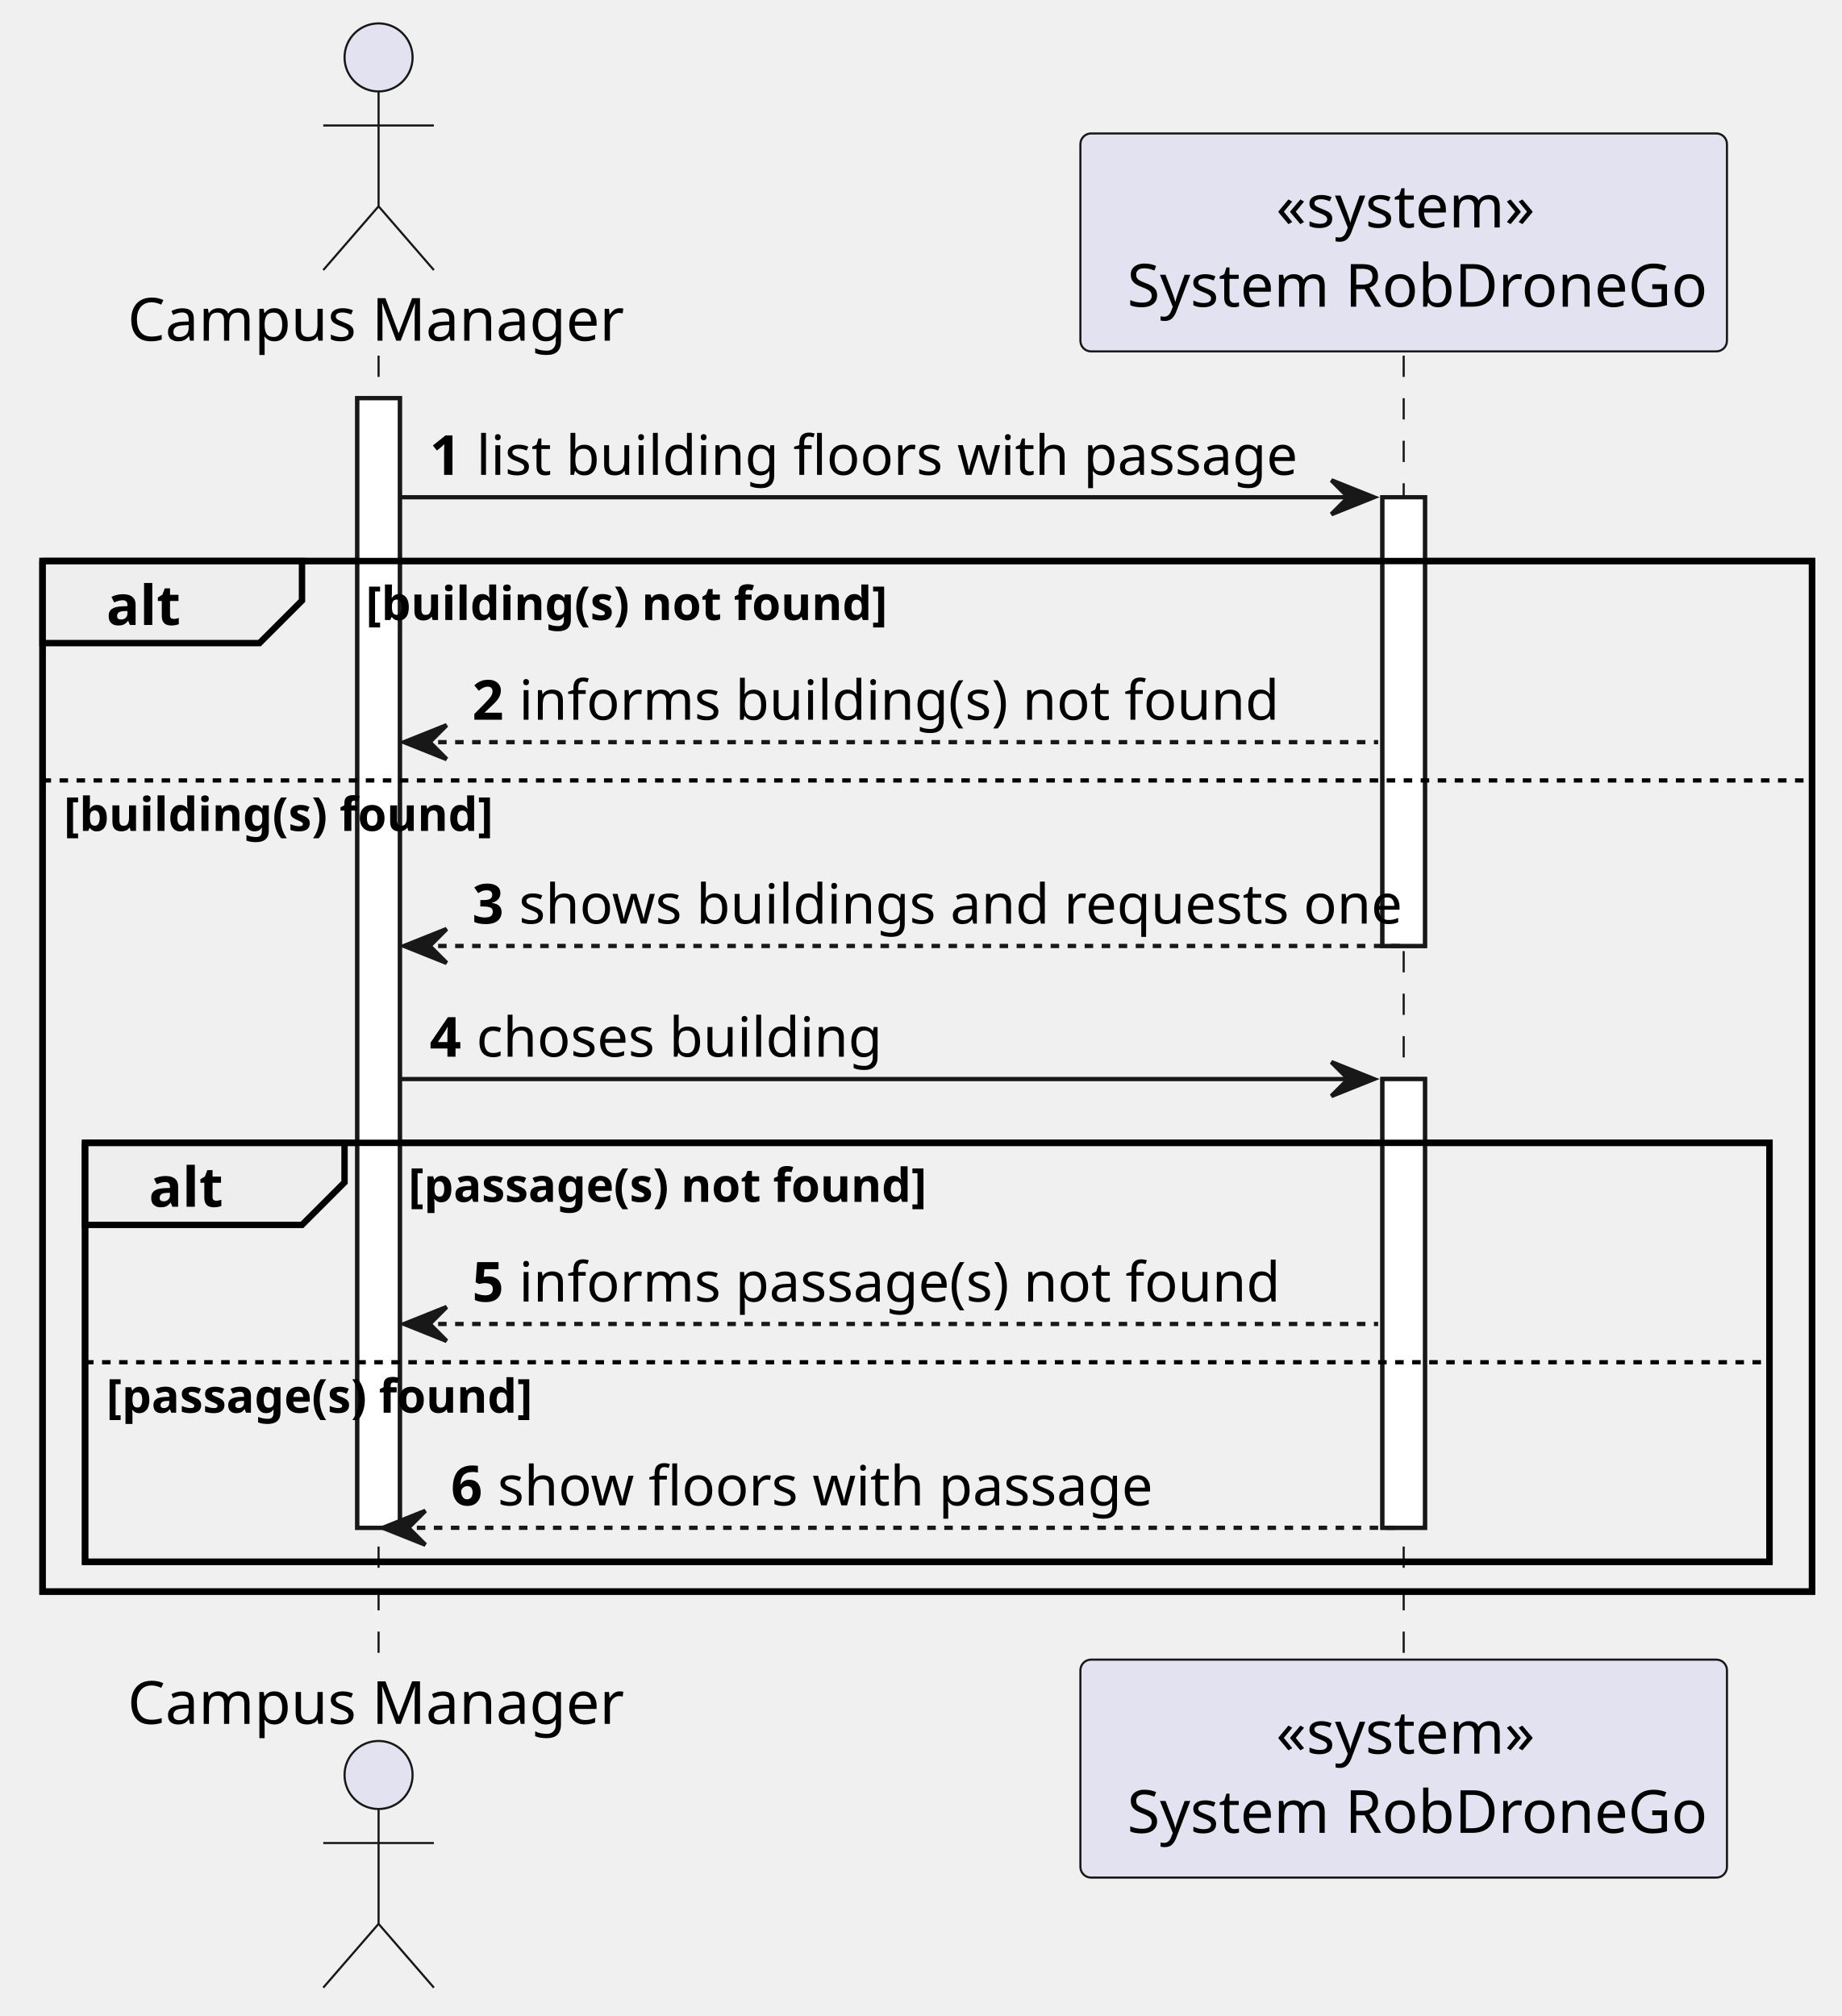
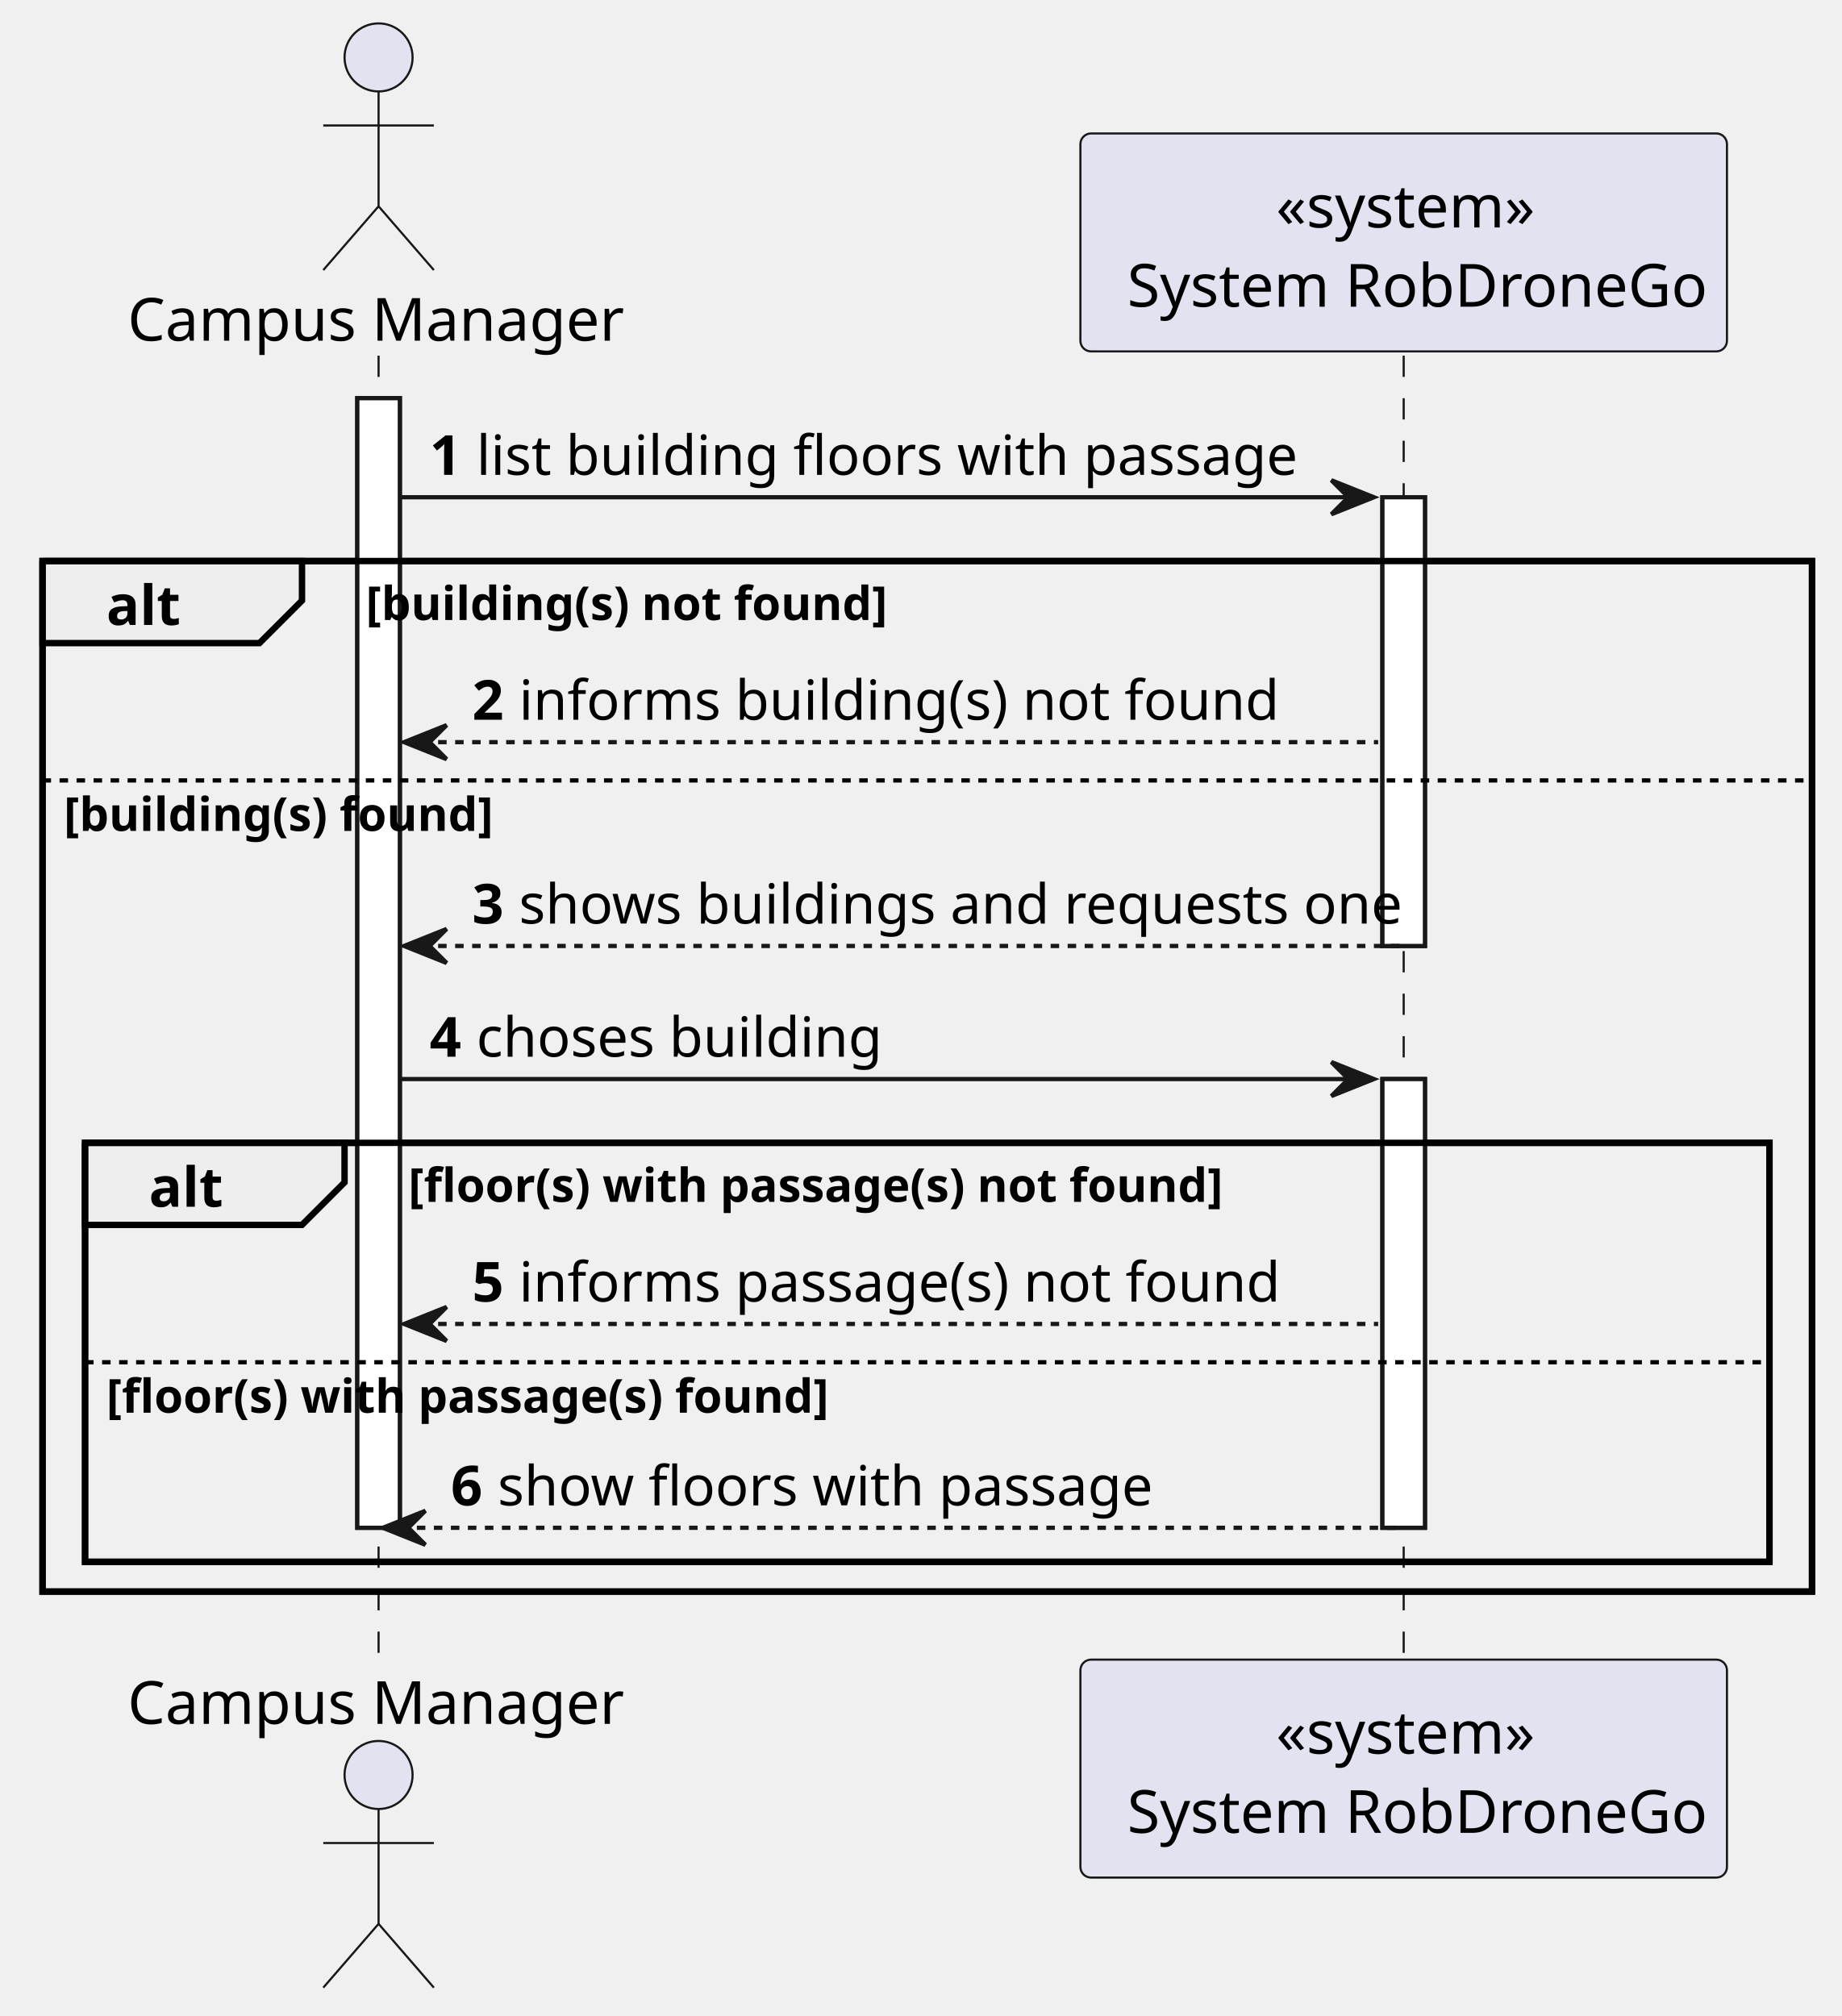
<svg xmlns="http://www.w3.org/2000/svg" contentStyleType="text/css" height="474px" preserveAspectRatio="none" style="width:433px;height:474px;background:#FFFFFF;" version="1.1" viewBox="0 0 433 474" width="433px" zoomAndPan="magnify">
  <defs />
  <g>
    <rect fill="#FFFFFF" height="265.59" style="stroke:#181818;stroke-width:1.0;" width="10" x="84" y="93.621" />
    <rect fill="#FFFFFF" height="105.504" style="stroke:#181818;stroke-width:1.0;" width="10" x="325" y="116.912" />
    <rect fill="#FFFFFF" height="105.504" style="stroke:#181818;stroke-width:1.0;" width="10" x="325" y="253.707" />
    <rect fill="none" height="242.299" style="stroke:#000000;stroke-width:1.5;" width="416" x="10" y="131.912" />
    <rect fill="none" height="98.504" style="stroke:#000000;stroke-width:1.5;" width="396" x="20" y="268.707" />
    <line style="stroke:#181818;stroke-width:0.5;stroke-dasharray:5.0,5.0;" x1="89" x2="89" y1="83.621" y2="391.211" />
    <line style="stroke:#181818;stroke-width:0.5;stroke-dasharray:5.0,5.0;" x1="330" x2="330" y1="83.621" y2="391.211" />
    <text fill="#000000" font-family="sans-serif" font-size="14" lengthAdjust="spacing" textLength="112" x="30" y="80.107">Campus Manager</text>
    <ellipse cx="89" cy="13.5" fill="#E2E2F0" rx="8" ry="8" style="stroke:#181818;stroke-width:0.5;" />
    <path d="M89,21.5 L89,48.5 M76,29.5 L102,29.5 M89,48.5 L76,63.5 M89,48.5 L102,63.5 " fill="none" style="stroke:#181818;stroke-width:0.5;" />
    <text fill="#000000" font-family="sans-serif" font-size="14" lengthAdjust="spacing" textLength="112" x="30" y="405.318">Campus Manager</text>
    <ellipse cx="89" cy="417.332" fill="#E2E2F0" rx="8" ry="8" style="stroke:#181818;stroke-width:0.5;" />
    <path d="M89,425.332 L89,452.332 M76,433.332 L102,433.332 M89,452.332 L76,467.332 M89,452.332 L102,467.332 " fill="none" style="stroke:#181818;stroke-width:0.5;" />
    <rect fill="#E2E2F0" height="51.242" rx="2.5" ry="2.5" style="stroke:#181818;stroke-width:0.5;" width="152" x="254" y="31.379" />
    <text fill="#000000" font-family="sans-serif" font-size="14" lengthAdjust="spacing" textLength="60" x="300" y="53.486">«system»</text>
    <text fill="#000000" font-family="sans-serif" font-size="14" lengthAdjust="spacing" textLength="134" x="265" y="72.107">System RobDroneGo</text>
    <rect fill="#E2E2F0" height="51.242" rx="2.5" ry="2.5" style="stroke:#181818;stroke-width:0.5;" width="152" x="254" y="390.211" />
    <text fill="#000000" font-family="sans-serif" font-size="14" lengthAdjust="spacing" textLength="60" x="300" y="412.318">«system»</text>
    <text fill="#000000" font-family="sans-serif" font-size="14" lengthAdjust="spacing" textLength="134" x="265" y="430.94">System RobDroneGo</text>
    <rect fill="#FFFFFF" height="265.59" style="stroke:#181818;stroke-width:1.0;" width="10" x="84" y="93.621" />
    <rect fill="#FFFFFF" height="105.504" style="stroke:#181818;stroke-width:1.0;" width="10" x="325" y="116.912" />
    <rect fill="#FFFFFF" height="105.504" style="stroke:#181818;stroke-width:1.0;" width="10" x="325" y="253.707" />
    <polygon fill="#181818" points="313,112.912,323,116.912,313,120.912,317,116.912" style="stroke:#181818;stroke-width:1.0;" />
    <line style="stroke:#181818;stroke-width:1.0;" x1="94" x2="319" y1="116.912" y2="116.912" />
    <text fill="#000000" font-family="sans-serif" font-size="13" font-weight="bold" lengthAdjust="spacing" textLength="7" x="101" y="111.649">1</text>
    <text fill="#000000" font-family="sans-serif" font-size="13" lengthAdjust="spacing" textLength="180" x="112" y="111.649">list building floors with passage</text>
    <path d="M10,131.912 L71,131.912 L71,141.203 L61,151.203 L10,151.203 L10,131.912 " fill="#EEEEEE" style="stroke:#000000;stroke-width:1.5;" />
    <rect fill="none" height="242.299" style="stroke:#000000;stroke-width:1.5;" width="416" x="10" y="131.912" />
    <text fill="#000000" font-family="sans-serif" font-size="13" font-weight="bold" lengthAdjust="spacing" textLength="16" x="25" y="146.94">alt</text>
    <text fill="#000000" font-family="sans-serif" font-size="11" font-weight="bold" lengthAdjust="spacing" textLength="123" x="86" y="145.782">[building(s) not found]</text>
    <polygon fill="#181818" points="105,170.494,95,174.494,105,178.494,101,174.494" style="stroke:#181818;stroke-width:1.0;" />
    <line style="stroke:#181818;stroke-width:1.0;stroke-dasharray:2.0,2.0;" x1="99" x2="324" y1="174.494" y2="174.494" />
    <text fill="#000000" font-family="sans-serif" font-size="13" font-weight="bold" lengthAdjust="spacing" textLength="7" x="111" y="169.231">2</text>
    <text fill="#000000" font-family="sans-serif" font-size="13" lengthAdjust="spacing" textLength="162" x="122" y="169.231">informs building(s) not found</text>
    <line style="stroke:#000000;stroke-width:1.0;stroke-dasharray:2.0,2.0;" x1="10" x2="426" y1="183.494" y2="183.494" />
    <text fill="#000000" font-family="sans-serif" font-size="11" font-weight="bold" lengthAdjust="spacing" textLength="102" x="15" y="195.364">[building(s) found]</text>
    <polygon fill="#181818" points="105,218.416,95,222.416,105,226.416,101,222.416" style="stroke:#181818;stroke-width:1.0;" />
    <line style="stroke:#181818;stroke-width:1.0;stroke-dasharray:2.0,2.0;" x1="99" x2="329" y1="222.416" y2="222.416" />
    <text fill="#000000" font-family="sans-serif" font-size="13" font-weight="bold" lengthAdjust="spacing" textLength="7" x="111" y="217.153">3</text>
    <text fill="#000000" font-family="sans-serif" font-size="13" lengthAdjust="spacing" textLength="196" x="122" y="217.153">shows buildings and requests one</text>
    <polygon fill="#181818" points="313,249.707,323,253.707,313,257.707,317,253.707" style="stroke:#181818;stroke-width:1.0;" />
    <line style="stroke:#181818;stroke-width:1.0;" x1="94" x2="319" y1="253.707" y2="253.707" />
    <text fill="#000000" font-family="sans-serif" font-size="13" font-weight="bold" lengthAdjust="spacing" textLength="7" x="101" y="248.444">4</text>
    <text fill="#000000" font-family="sans-serif" font-size="13" lengthAdjust="spacing" textLength="90" x="112" y="248.444">choses building</text>
    <path d="M20,268.707 L81,268.707 L81,277.998 L71,287.998 L20,287.998 L20,268.707 " fill="#EEEEEE" style="stroke:#000000;stroke-width:1.5;" />
    <rect fill="none" height="98.504" style="stroke:#000000;stroke-width:1.5;" width="396" x="20" y="268.707" />
    <text fill="#000000" font-family="sans-serif" font-size="13" font-weight="bold" lengthAdjust="spacing" textLength="16" x="35" y="283.735">alt</text>
-     <text fill="#000000" font-family="sans-serif" font-size="11" font-weight="bold" lengthAdjust="spacing" textLength="126" x="96" y="282.577">[passage(s) not found]</text>
+     <text fill="#000000" font-family="sans-serif" font-size="11" font-weight="bold" lengthAdjust="spacing" textLength="197" x="96" y="282.577">[floor(s) with passage(s) not found]</text>
    <polygon fill="#181818" points="105,307.289,95,311.289,105,315.289,101,311.289" style="stroke:#181818;stroke-width:1.0;" />
    <line style="stroke:#181818;stroke-width:1.0;stroke-dasharray:2.0,2.0;" x1="99" x2="324" y1="311.289" y2="311.289" />
    <text fill="#000000" font-family="sans-serif" font-size="13" font-weight="bold" lengthAdjust="spacing" textLength="7" x="111" y="306.026">5</text>
    <text fill="#000000" font-family="sans-serif" font-size="13" lengthAdjust="spacing" textLength="167" x="122" y="306.026">informs passage(s) not found</text>
    <line style="stroke:#000000;stroke-width:1.0;stroke-dasharray:2.0,2.0;" x1="20" x2="416" y1="320.289" y2="320.289" />
-     <text fill="#000000" font-family="sans-serif" font-size="11" font-weight="bold" lengthAdjust="spacing" textLength="105" x="25" y="332.159">[passage(s) found]</text>
+     <text fill="#000000" font-family="sans-serif" font-size="11" font-weight="bold" lengthAdjust="spacing" textLength="176" x="25" y="332.159">[floor(s) with passage(s) found]</text>
    <polygon fill="#181818" points="100,355.211,90,359.211,100,363.211,96,359.211" style="stroke:#181818;stroke-width:1.0;" />
    <line style="stroke:#181818;stroke-width:1.0;stroke-dasharray:2.0,2.0;" x1="94" x2="329" y1="359.211" y2="359.211" />
    <text fill="#000000" font-family="sans-serif" font-size="13" font-weight="bold" lengthAdjust="spacing" textLength="7" x="106" y="353.948">6</text>
    <text fill="#000000" font-family="sans-serif" font-size="13" lengthAdjust="spacing" textLength="145" x="117" y="353.948">show floors with passage</text>
  </g>
</svg>
